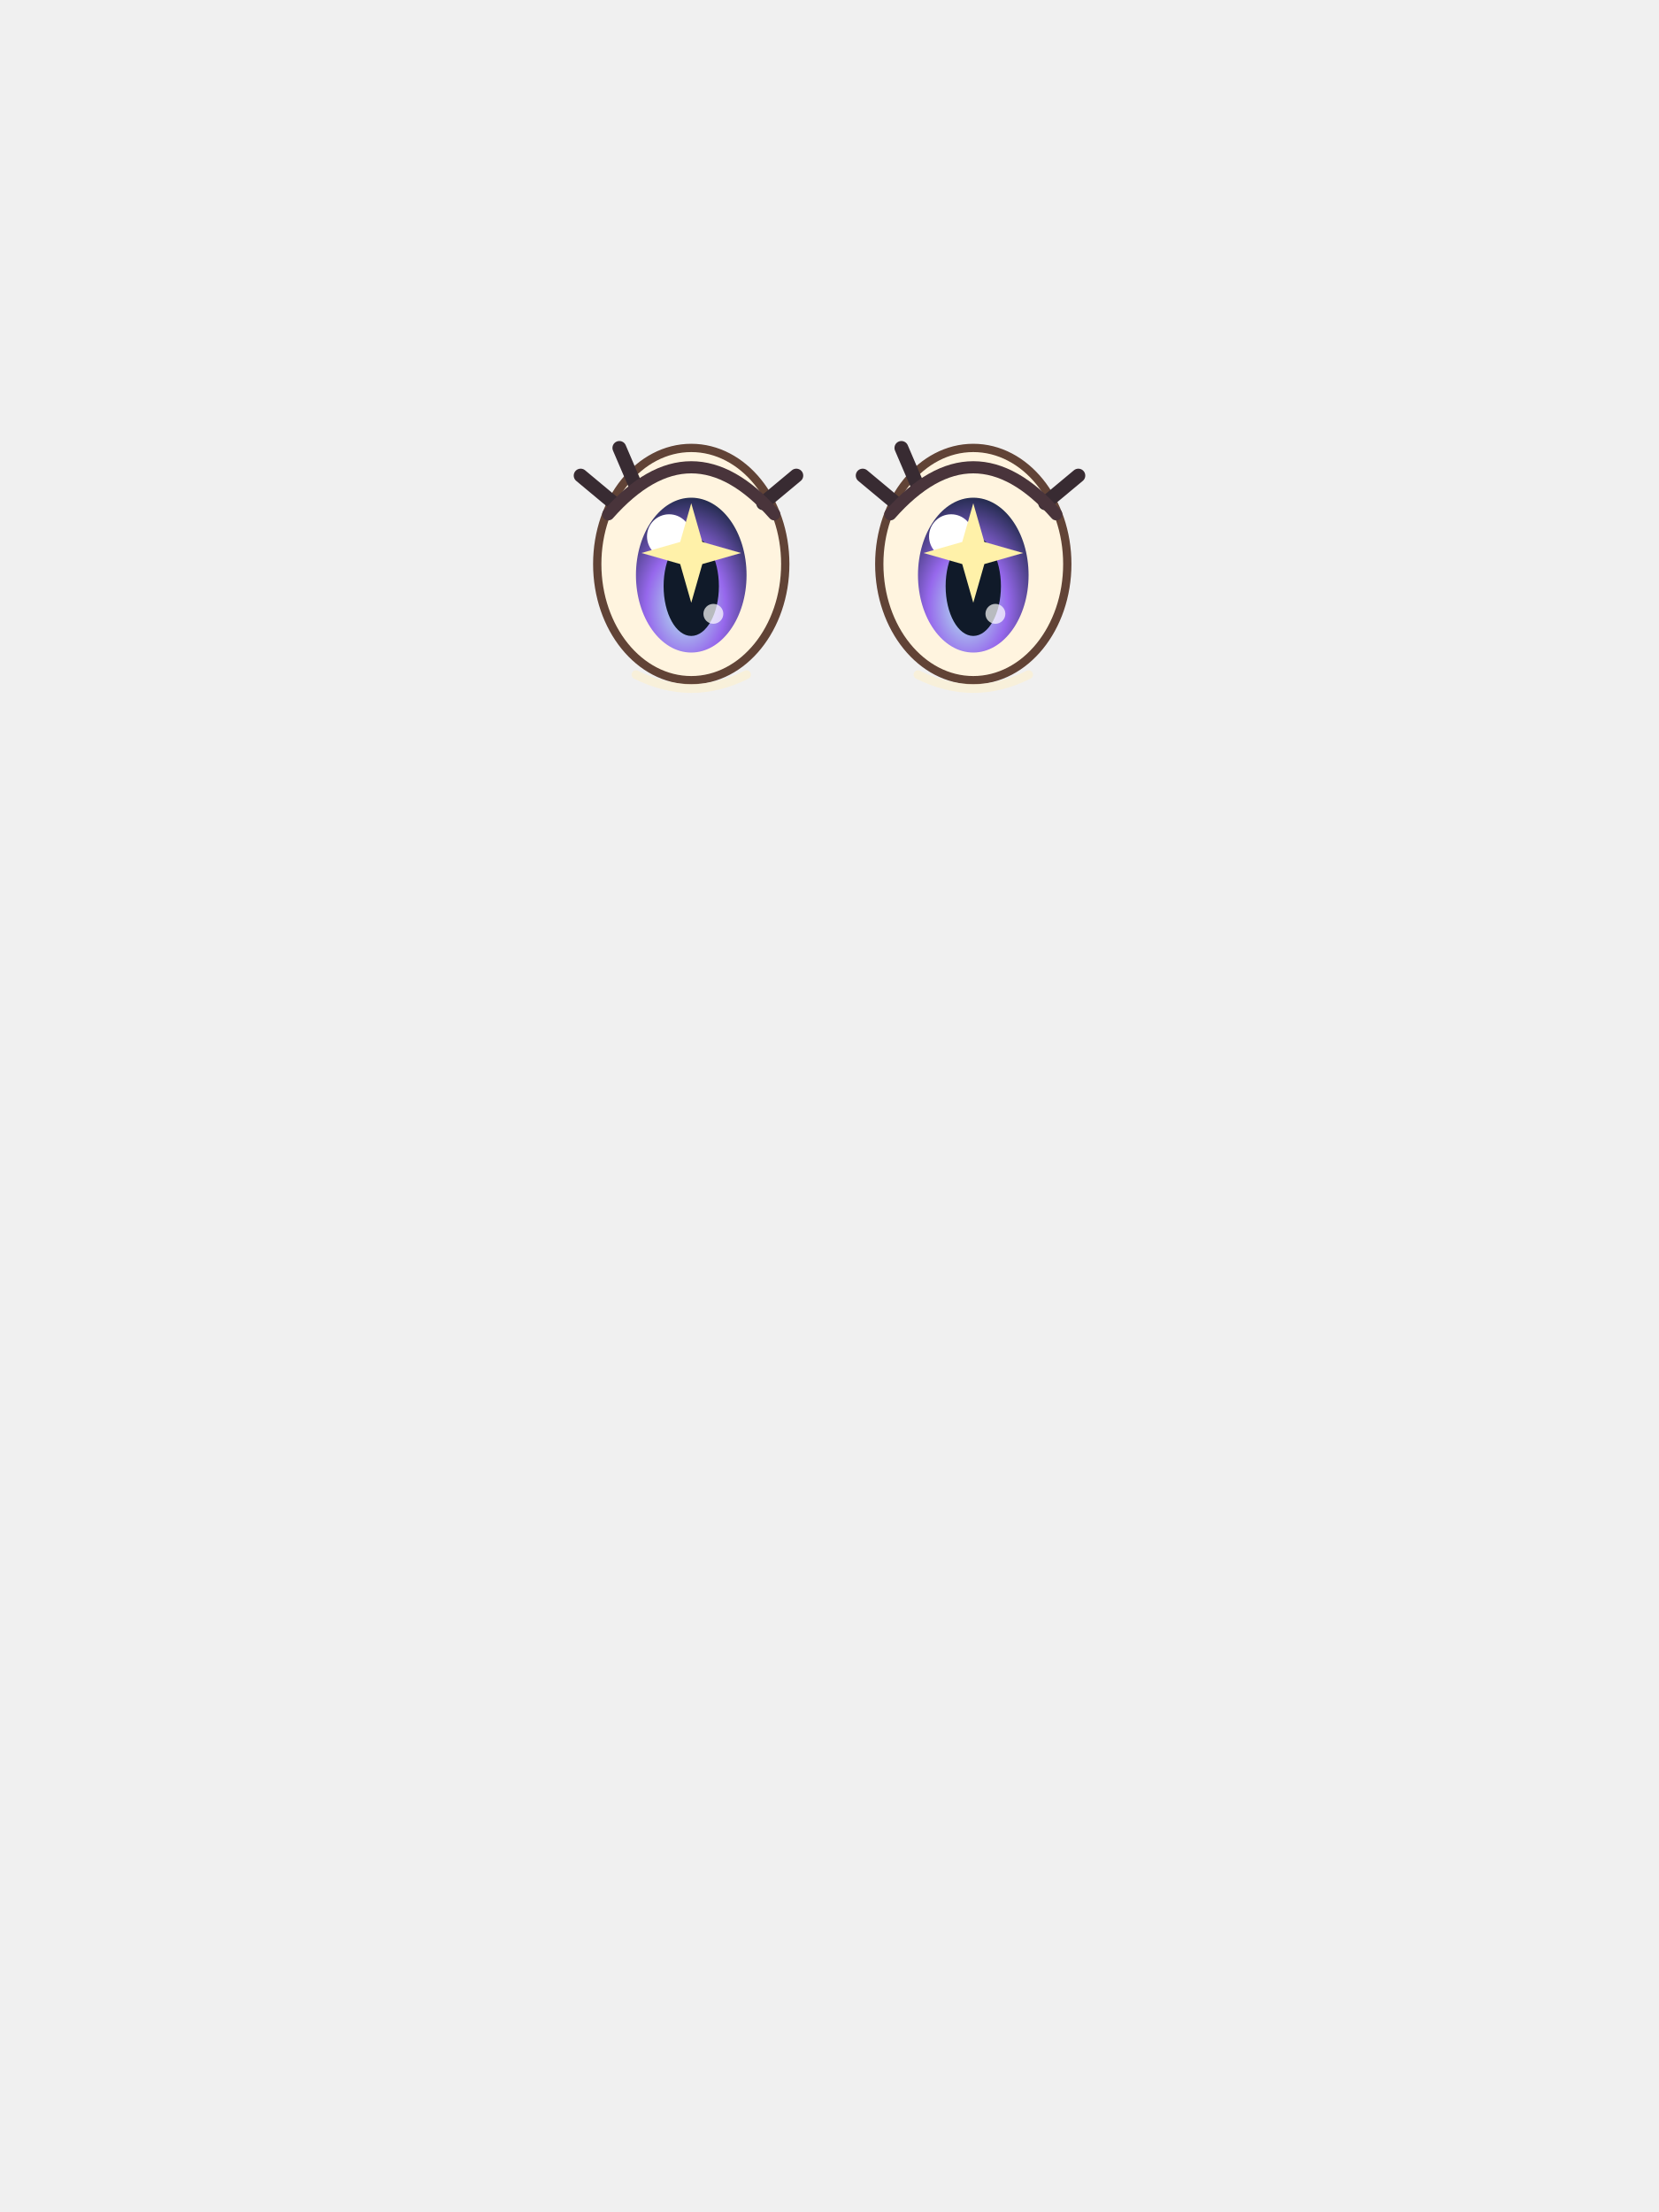
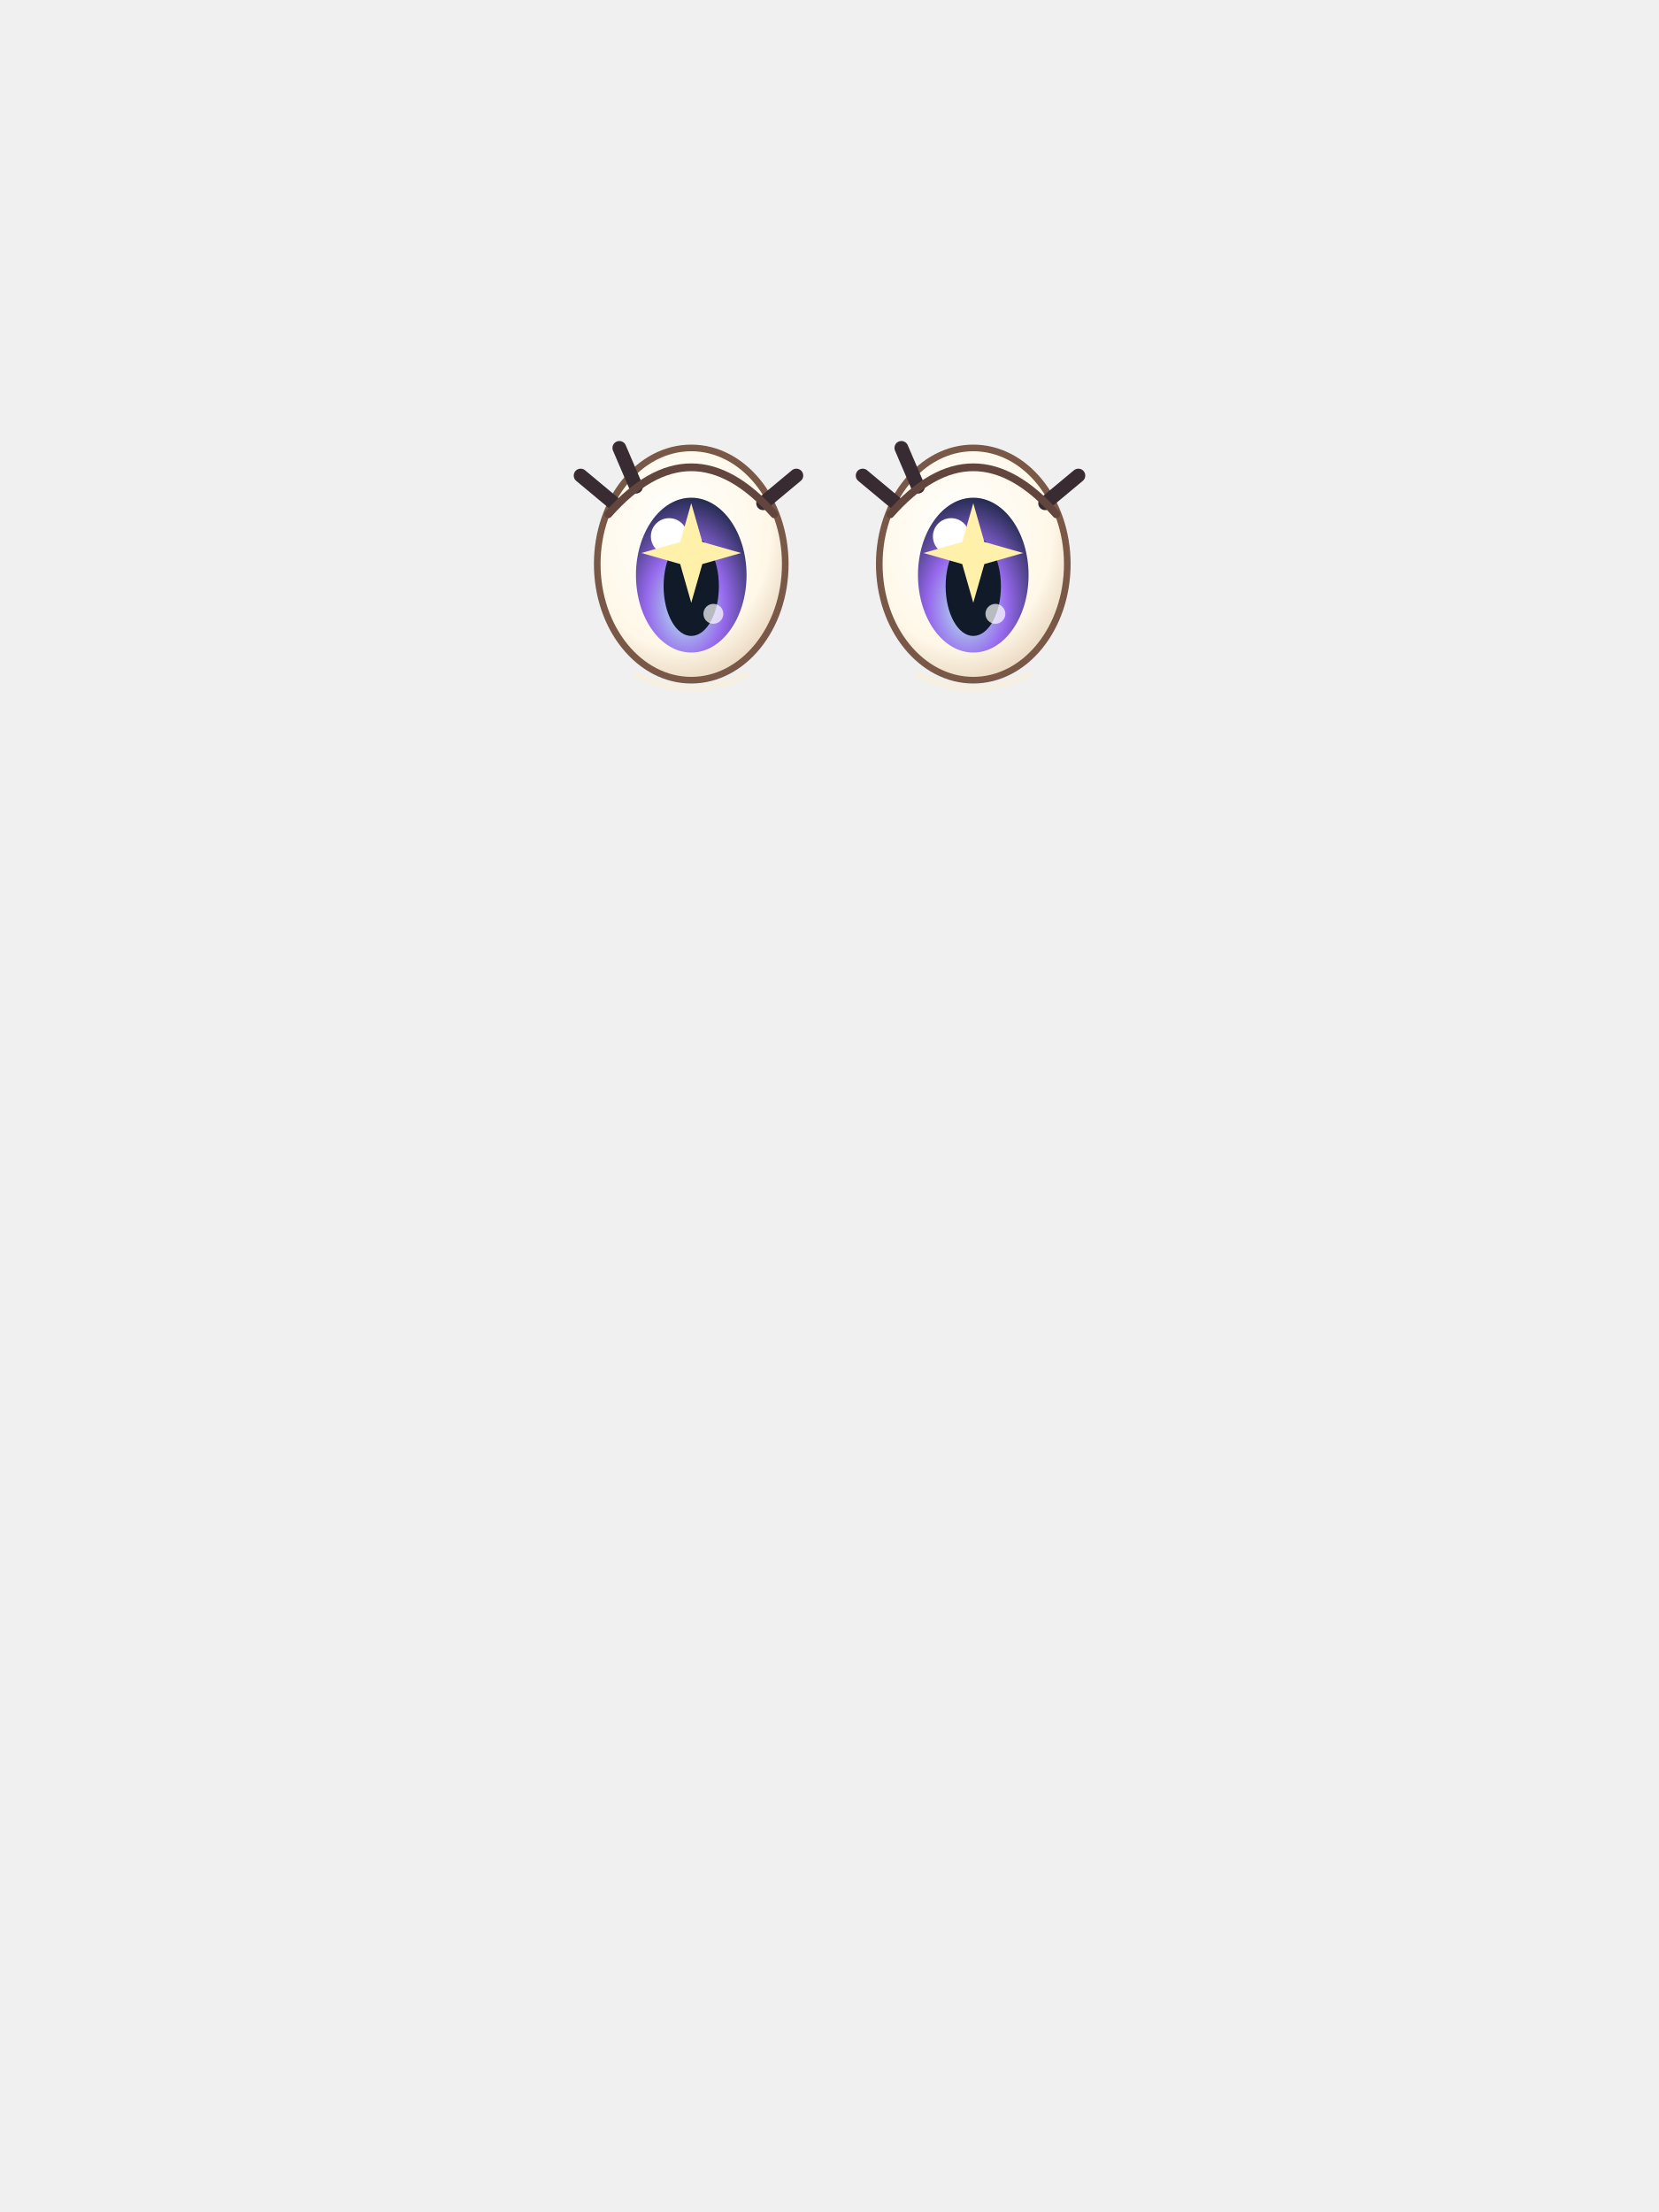
<svg xmlns="http://www.w3.org/2000/svg" viewBox="0 0 300 400">
+   <defs>
+     <radialGradient id="face-pearl" cx=".42" cy=".36" r=".8">
+       <stop stop-color="#ffffff" />
+       <stop offset=".62" stop-color="#fff8e8" />
+       <stop offset="1" stop-color="#d8bda3" />
+     </radialGradient>
+   </defs>
  <defs>
    <radialGradient id="skin" cx=".32" cy=".2" r=".85">
      <stop stop-color="#eac086" />
      <stop offset=".55" stop-color="#93603e" />
      <stop offset="1" stop-color="#392b37" />
    </radialGradient>
    <linearGradient id="cloth" x2=".8" y2="1">
      <stop stop-color="#3d5b75" />
      <stop offset=".5" stop-color="#253648" />
      <stop offset="1" stop-color="#101b2d" />
    </linearGradient>
    <linearGradient id="metal" x2=".75" y2="1">
      <stop stop-color="#dce6e9" />
      <stop offset=".3" stop-color="#7e98ac" />
      <stop offset=".48" stop-color="#e1e9eb" />
      <stop offset=".55" stop-color="#496477" />
      <stop offset="1" stop-color="#192c40" />
    </linearGradient>
    <linearGradient id="trim" x2="1" y2="1">
      <stop stop-color="#edfcff" />
      <stop offset=".4" stop-color="#58e4f5" />
      <stop offset="1" stop-color="#287c9f" />
    </linearGradient>
    <linearGradient id="leather" x2=".8" y2="1">
      <stop stop-color="#c59269" />
      <stop offset=".5" stop-color="#855339" />
      <stop offset="1" stop-color="#392722" />
    </linearGradient>
    <linearGradient id="hair" x2=".3" y2="1">
      <stop stop-color="#8f5a36" />
      <stop offset=".6" stop-color="#492b25" />
      <stop offset="1" stop-color="#241b22" />
    </linearGradient>
    <radialGradient id="lens" cx=".3" cy=".15">
      <stop stop-color="#84d9ef" />
      <stop offset=".6" stop-color="#153e64" />
      <stop offset="1" stop-color="#09182b" />
    </radialGradient>
  </defs>
-   <ellipse cx="125" cy="102" rx="17" ry="21" fill="#fff4df" stroke="#614336" stroke-width="1.5" />
+   <ellipse cx="125" cy="102" rx="17" ry="21" fill="url(#face-pearl)" stroke="#795847" stroke-width="1.2" />
  <defs>
    <radialGradient id="iris-finish-125" cx=".45" cy=".7" r=".75">
      <stop stop-color="#b7f6f0" />
      <stop offset=".48" stop-color="#9668ec" />
      <stop offset="1" stop-color="#16243b" />
    </radialGradient>
  </defs>
  <ellipse cx="125" cy="104" rx="10" ry="14" fill="url(#iris-finish-125)" />
  <ellipse cx="125" cy="106" rx="5" ry="9" fill="#101a29" />
-   <circle cx="121" cy="97" r="4" fill="white" />
+   <circle cx="121" cy="97" r="3.3" fill="white" />
  <circle cx="129" cy="111" r="1.8" fill="#fff" opacity=".7" />
  <path d="M111 91l-6-5m10 2-3-7m26 10 6-5" stroke="#382b32" stroke-width="2.5" stroke-linecap="round" />
-   <ellipse cx="176" cy="102" rx="17" ry="21" fill="#fff4df" stroke="#614336" stroke-width="1.5" />
+   <ellipse cx="176" cy="102" rx="17" ry="21" fill="url(#face-pearl)" stroke="#795847" stroke-width="1.2" />
  <defs>
    <radialGradient id="iris-finish-176" cx=".45" cy=".7" r=".75">
      <stop stop-color="#b7f6f0" />
      <stop offset=".48" stop-color="#9668ec" />
      <stop offset="1" stop-color="#16243b" />
    </radialGradient>
  </defs>
  <ellipse cx="176" cy="104" rx="10" ry="14" fill="url(#iris-finish-176)" />
  <ellipse cx="176" cy="106" rx="5" ry="9" fill="#101a29" />
-   <circle cx="172" cy="97" r="4" fill="white" />
+   <circle cx="172" cy="97" r="3.3" fill="white" />
  <circle cx="180" cy="111" r="1.8" fill="#fff" opacity=".7" />
  <path d="M162 91l-6-5m10 2-3-7m26 10 6-5" stroke="#382b32" stroke-width="2.5" stroke-linecap="round" />
  <g fill="#fff1a9">
    <path d="M125 91l2 7 7 2-7 2-2 7-2-7-7-2 7-2ZM176 91l2 7 7 2-7 2-2 7-2-7-7-2 7-2Z" />
  </g>
  <g data-face-finish="1">
-     <path d="M110 93Q125 76 140 93" fill="none" stroke="#49343b" stroke-width="2.2" stroke-linecap="round" />
-     <path d="M115 122Q125 127 135 122" fill="none" stroke="#fff0c9" stroke-width="1.6" opacity=".55" stroke-linecap="round" />
-     <path d="M161 93Q176 76 191 93" fill="none" stroke="#49343b" stroke-width="2.2" stroke-linecap="round" />
-     <path d="M166 122Q176 127 186 122" fill="none" stroke="#fff0c9" stroke-width="1.6" opacity=".55" stroke-linecap="round" />
+     <path d="M110 93Q125 76 140 93" fill="none" stroke="#62463d" stroke-width="1.4" stroke-linecap="round" />
+     <path d="M115 122Q125 127 135 122" fill="none" stroke="#fff0c9" stroke-width="1.2" opacity=".35" stroke-linecap="round" />
+     <path d="M161 93Q176 76 191 93" fill="none" stroke="#62463d" stroke-width="1.4" stroke-linecap="round" />
+     <path d="M166 122Q176 127 186 122" fill="none" stroke="#fff0c9" stroke-width="1.2" opacity=".35" stroke-linecap="round" />
  </g>
</svg>
